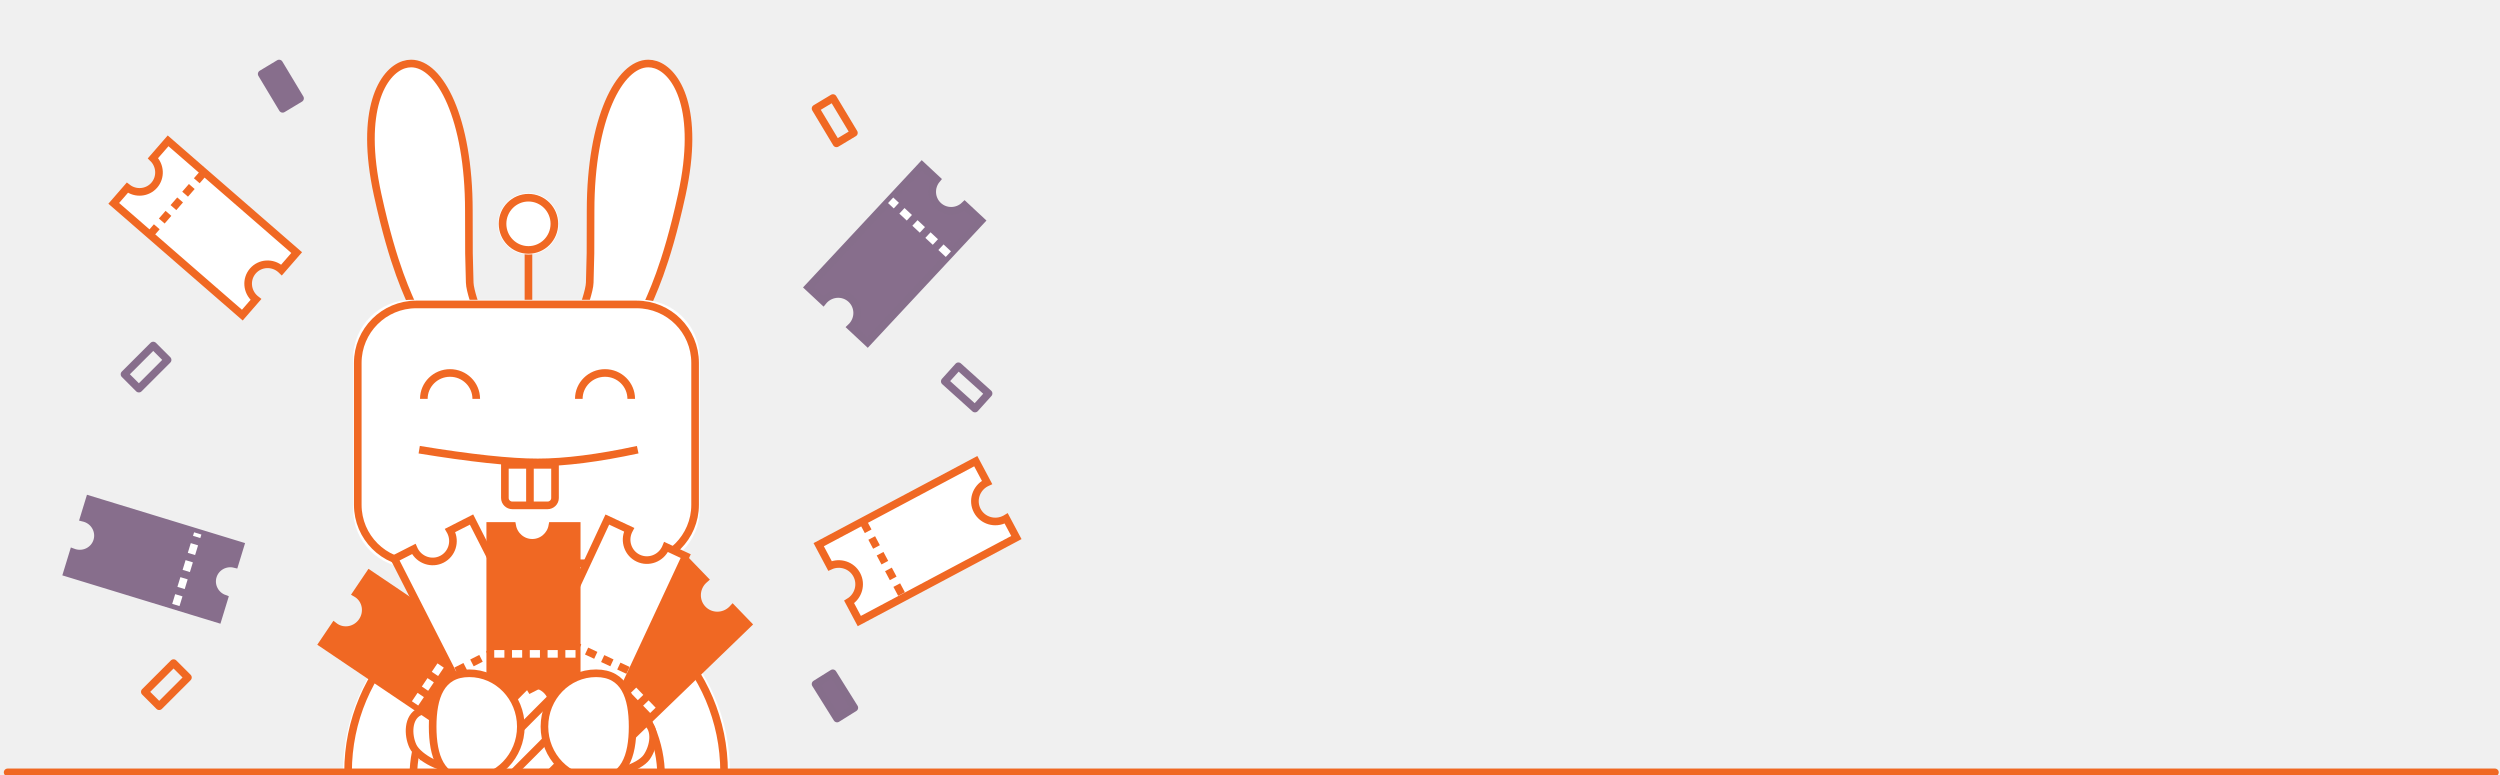
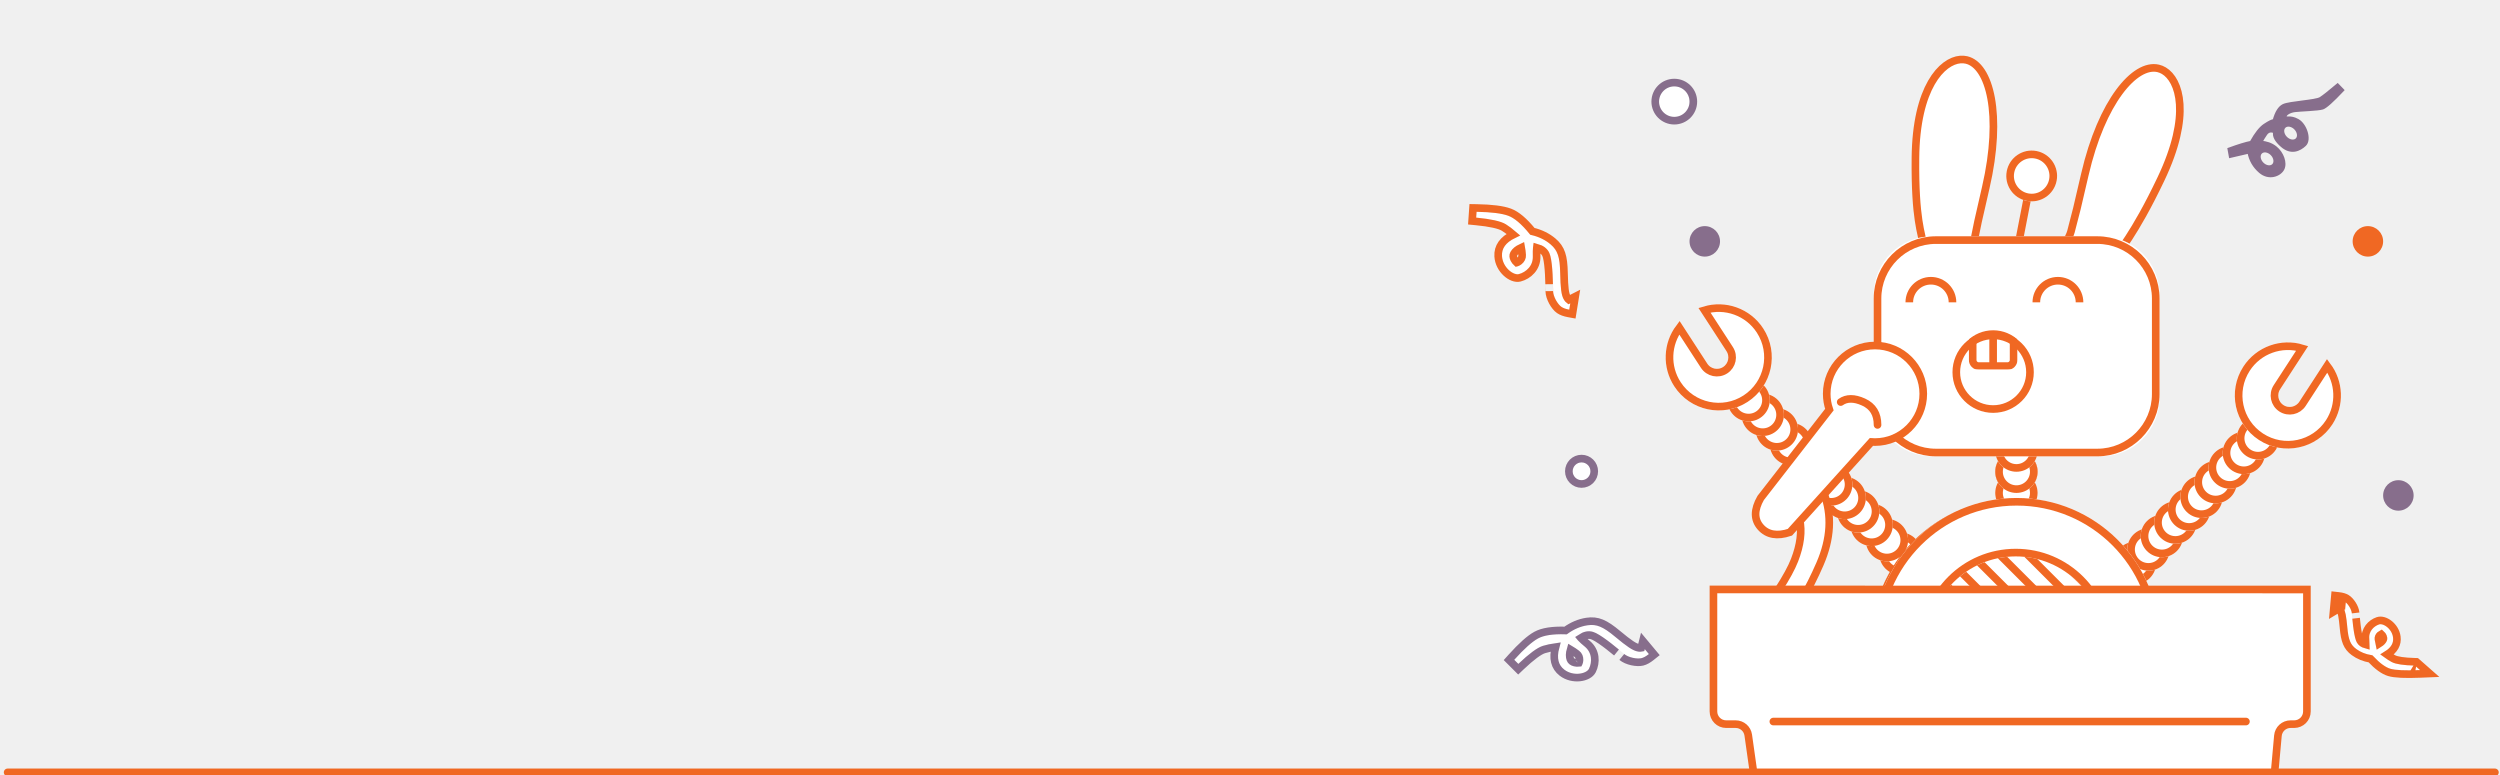
<svg xmlns="http://www.w3.org/2000/svg" xmlns:xlink="http://www.w3.org/1999/xlink" width="984px" height="305px" viewBox="0 0 984 305" version="1.1">
  <defs>
-     <path d="M145.724,83.983 L145.724,179.969 C145.724,196.825 132.093,210.491 115.279,210.491 L30.445,210.491 C13.631,210.491 -1.49355862e-15,196.825 -3.55271368e-15,179.969 L9.82591509e-16,83.983 L1.14998898e-15,73.046 C5.62734977e-15,32.704 32.621,7.41077965e-15 72.862,0 C113.102,-7.41077965e-15 145.724,32.704 145.724,73.046 L145.724,83.983 Z" id="path-1" />
+     <path d="M110.089,63.286 L110.089,135.616 C110.089,148.319 99.791,158.616 87.089,158.616 L23,158.616 C10.297,158.616 -1.99710005e-15,148.319 -3.55271368e-15,135.616 L-1.26462443e-16,63.286 L1.57772181e-30,55.044 C3.38247644e-15,24.644 24.644,5.58442637e-15 55.044,0 C85.445,-5.58442637e-15 110.089,24.644 110.089,55.044 L110.089,63.286 Z" id="path-1" />
+     <circle id="path-3" cx="14.5" cy="14.5" r="14.5" />
+     <path d="M596,259.697 C599.878,255.388 603.002,252.587 605.372,251.295 C607.742,250.002 611.512,249.463 616.683,249.679 C619.268,247.74 621.961,246.555 624.762,246.124 C628.963,245.477 631.872,247.417 635.75,250.648 C639.628,253.88 642.537,256.142 644.799,256.465 C646.307,256.681 647.169,256.358 647.384,255.496 L649,257.435 C647.923,258.297 646.953,258.835 646.091,259.051 C644.799,259.374 641.244,259.051 639.305,257.435 C637.366,255.819 630.256,249.679 627.024,248.709 C624.87,248.063 622.608,248.709 620.238,250.648 C620.238,251.295 621.423,252.587 623.793,254.526 C627.348,257.435 626.055,261.959 625.409,263.252 C624.762,264.545 619.915,266.807 615.713,263.575 C612.913,261.421 612.482,257.866 614.421,252.91 C611.835,253.126 609.465,253.557 607.311,254.203 C605.157,254.849 601.925,257.219 597.616,261.313 L596,259.697 Z M617.329,253.557 C616.252,256.142 616.037,258.297 616.683,260.02 C617.652,262.606 621.207,262.606 622.177,262.282 C623.146,261.959 624.116,258.081 621.53,256.142 C619.807,254.849 618.407,253.988 617.329,253.557 Z" id="path-5" />
+     <circle id="path-6" cx="659" cy="40" r="6" />
+     <circle id="path-7" cx="622.5" cy="185.5" r="3.5" />
+     <path d="M575.144,104.771 C579.022,100.462 582.146,97.661 584.516,96.369 C586.885,95.076 590.656,94.537 595.827,94.753 C598.412,92.814 601.105,91.629 603.906,91.198 C608.107,90.551 611.016,92.49 614.894,95.722 C618.772,98.954 621.68,101.216 623.942,101.539 C625.45,101.755 626.312,101.432 626.528,100.57 L628.144,102.509 C627.066,103.371 626.097,103.909 625.235,104.125 C623.942,104.448 620.387,104.125 618.448,102.509 C616.509,100.893 609.4,94.753 606.168,93.783 C604.014,93.137 601.751,93.783 599.381,95.722 C599.381,96.369 600.566,97.661 602.936,99.6 C606.491,102.509 605.198,107.033 604.552,108.326 C603.906,109.619 599.058,111.881 594.857,108.649 C592.056,106.495 591.625,102.94 593.564,97.984 C590.979,98.2 588.609,98.631 586.455,99.277 C584.3,99.923 581.068,102.293 576.759,106.387 L575.144,104.771 Z M596.473,98.631 C595.396,101.216 595.18,103.371 595.827,105.094 C596.796,107.679 600.351,107.679 601.32,107.356 C602.29,107.033 603.259,103.155 600.674,101.216 C598.95,99.923 597.55,99.062 596.473,98.631 Z" id="path-8" />
+     <path d="M913.2,256.578 C917.135,252.311 920.017,249.678 921.845,248.681 C923.674,247.683 926.583,247.268 930.572,247.434 C932.567,245.938 934.645,245.024 936.806,244.691 C940.047,244.193 942.291,245.689 945.283,248.182 C948.276,250.676 950.52,252.421 952.265,252.67 C953.429,252.837 954.094,252.587 954.26,251.922 L955.506,253.418 C954.675,254.083 953.927,254.499 953.262,254.665 C952.265,254.914 949.522,254.665 948.026,253.418 C946.53,252.172 941.045,247.434 938.551,246.686 C936.889,246.187 935.143,246.686 933.315,248.182 C933.315,248.681 934.229,249.678 936.058,251.174 C938.8,253.418 937.803,256.909 937.304,257.907 C936.806,258.904 933.066,260.649 929.824,258.156 C927.663,256.494 927.331,253.751 928.827,249.928 C926.832,250.094 925.003,250.426 923.341,250.925 C921.679,251.424 919.185,253.252 915.861,256.41 L913.2,256.578 Z M931.071,250.426 C930.24,252.421 930.073,254.083 930.572,255.413 C931.32,257.408 934.063,257.408 934.811,257.158 C935.559,256.909 936.307,253.917 934.312,252.421 C932.982,251.424 931.902,250.759 931.071,250.426 Z" id="path-9" />
  </defs>
  <g id="Artboard-Copy" stroke="none" stroke-width="1" fill="none" fill-rule="evenodd">
-     <g id="Group-31" transform="translate(135, 228)">
-       <g id="Group-15" transform="translate(2, 3)">
+     <g id="Group-8" transform="translate(788.5, 182) scale(-1, 1) translate(-788.5, -182) translate(647, 7)">
+       <path d="M111.799,100.067 C111.331,98.806 110.115,96.879 110.06,94.364 C109.785,81.902 109.785,89.39 109.785,71.247 C109.785,41.603 100.4,23.998 91.067,23.998 C90.278,23.998 89.479,24.124 88.676,24.38 C81.897,26.54 74.165,38.804 80.2,66.138 C85.443,89.889 89.282,94.465 91.066,98.97 C92.491,102.568 92.111,98.79 93.505,105.355 C87.313,109.802 99.693,105.934 98.406,112.252 C110.082,106.819 119.576,102.4 126.888,98.997 C134.201,102.4 143.695,106.819 155.371,112.252 C154.084,105.934 168.2,99.954 162.008,95.507 C163.403,88.942 163.023,92.72 164.447,89.122 C166.232,84.617 170.97,76.144 176.214,52.393 C182.248,25.058 174.516,12.794 167.738,10.634 C166.935,10.379 166.135,10.252 165.346,10.252 C156.013,10.252 146.629,27.858 146.629,57.502 C146.629,75.645 146.629,68.157 146.353,80.619 C146.298,83.134 144.183,88.958 143.714,90.219 C141.97,90.035 139.713,89.961 137.452,89.961 C135.878,89.961 131.603,89.997 126.888,90.056 C122.173,89.997 119.635,99.809 118.061,99.809 C115.801,99.809 113.543,99.883 111.799,100.067 Z" id="Combined-Shape" stroke="#F06823" stroke-width="3" fill="#FFFFFF" fill-rule="nonzero" transform="translate(128.2066, 61.25197) scale(-1, 1) rotate(13) translate(-128.2066, -61.25197) " />
+       <g id="Group-2" transform="translate(198.5, 180.5) rotate(-45) translate(-198.5, -180.5) translate(157, 162)">
+         <g id="Oval-15" transform="translate(0, 20)">
+           <g id="path-1-link" fill="#FFFFFF">
+             <circle id="path-1" cx="8.339" cy="8.339" r="8.339" />
+           </g>
+           <circle id="Oval" stroke="#F06823" stroke-width="3" cx="8.339" cy="8.339" r="6.839" />
+         </g>
+         <g id="Oval-15" transform="translate(7, 20)">
+           <g id="path-2-link" fill="#FFFFFF">
+             <circle id="path-2" cx="8.839" cy="8.339" r="8.339" />
+           </g>
+           <circle id="Oval" stroke="#F06823" stroke-width="3" cx="8.839" cy="8.339" r="6.839" />
+         </g>
+         <g id="Oval-15" transform="translate(16, 20)">
+           <g id="path-1-link" fill="#FFFFFF">
+             <circle id="path-1" cx="8.339" cy="8.339" r="8.339" />
+           </g>
+           <circle id="Oval" stroke="#F06823" stroke-width="3" cx="8.339" cy="8.339" r="6.839" />
+         </g>
+         <g id="Oval-15" transform="translate(23, 20)">
+           <g id="path-2-link" fill="#FFFFFF">
+             <circle id="path-2" cx="8.839" cy="8.339" r="8.339" />
+           </g>
+           <circle id="Oval" stroke="#F06823" stroke-width="3" cx="8.839" cy="8.339" r="6.839" />
+         </g>
+         <g id="Oval-15" transform="translate(31, 20)">
+           <g id="path-3-link" fill="#FFFFFF">
+             <circle id="path-3" cx="8.339" cy="8.339" r="8.339" />
+           </g>
+           <circle id="Oval" stroke="#F06823" stroke-width="3" cx="8.339" cy="8.339" r="6.839" />
+         </g>
+         <g id="Oval-15" transform="translate(38, 20)">
+           <g id="path-4-link" fill="#FFFFFF">
+             <circle id="path-4" cx="8.839" cy="8.339" r="8.339" />
+           </g>
+           <circle id="Oval" stroke="#F06823" stroke-width="3" cx="8.839" cy="8.339" r="6.839" />
+         </g>
+         <g id="Group-4" transform="translate(73.62914, 28.38401) rotate(89) translate(-73.62914, -28.38401) translate(65.12914, 0.384013)">
+           <g id="Oval-15" transform="translate(0, 39)">
+             <g id="path-5-link" fill="#FFFFFF">
+               <circle id="path-5" cx="8.339" cy="8.339" r="8.339" />
+             </g>
+             <circle id="Oval" stroke="#F06823" stroke-width="3" cx="8.339" cy="8.339" r="6.839" />
+           </g>
+           <g id="Oval-15" transform="translate(0, 32)">
+             <g id="path-6-link" fill="#FFFFFF">
+               <circle id="path-6" cx="8.339" cy="8.339" r="8.339" />
+             </g>
+             <circle id="Oval" stroke="#F06823" stroke-width="3" cx="8.339" cy="8.339" r="6.839" />
+           </g>
+           <g id="Oval-15" transform="translate(0, 24)">
+             <g id="path-7-link" fill="#FFFFFF">
+               <circle id="path-7" cx="8.339" cy="8.339" r="8.339" />
+             </g>
+             <circle id="Oval" stroke="#F06823" stroke-width="3" cx="8.339" cy="8.339" r="6.839" />
+           </g>
+           <g id="Oval-15" transform="translate(0, 16)">
+             <g id="path-8-link" fill="#FFFFFF">
+               <circle id="path-8" cx="8.339" cy="8.339" r="8.339" />
+             </g>
+             <circle id="Oval" stroke="#F06823" stroke-width="3" cx="8.339" cy="8.339" r="6.839" />
+           </g>
+           <g id="Oval-15" transform="translate(0, 8)">
+             <g id="path-9-link" fill="#FFFFFF">
+               <circle id="path-9" cx="8.339" cy="8.339" r="8.339" />
+             </g>
+             <circle id="Oval" stroke="#F06823" stroke-width="3" cx="8.339" cy="8.339" r="6.839" />
+           </g>
+           <g id="Oval-15">
+             <g id="path-10-link" fill="#FFFFFF">
+               <circle id="path-10" cx="8.339" cy="8.339" r="8.339" />
+             </g>
+             <circle id="Oval" stroke="#F06823" stroke-width="3" cx="8.339" cy="8.339" r="6.839" />
+           </g>
+         </g>
+       </g>
+       <g id="Group-15" transform="translate(81, 191)">
        <g id="Mask" fill="#FFFFFF" fill-rule="nonzero">
-           <path d="M145.724,83.983 L145.724,179.969 C145.724,196.825 132.093,210.491 115.279,210.491 L30.445,210.491 C13.631,210.491 -1.49355862e-15,196.825 -3.55271368e-15,179.969 L9.82591509e-16,83.983 L1.14998898e-15,73.046 C5.62734977e-15,32.704 32.621,7.41077965e-15 72.862,0 C113.102,-7.41077965e-15 145.724,32.704 145.724,73.046 L145.724,83.983 Z" id="path-22" />
+           <path d="M110.089,63.286 L110.089,135.616 C110.089,148.319 99.791,158.616 87.089,158.616 L23,158.616 C10.297,158.616 -1.99710005e-15,148.319 -3.55271368e-15,135.616 L-1.26462443e-16,63.286 L1.57772181e-30,55.044 C3.38247644e-15,24.644 24.644,5.58442637e-15 55.044,0 C85.445,-5.58442637e-15 110.089,24.644 110.089,55.044 L110.089,63.286 Z" id="path-22" />
        </g>
        <g id="Path-10-Clipped">
          <mask id="mask-2" fill="white">
            <use xlink:href="#path-1" />
          </mask>
          <g id="path-22" />
          <g id="Path-10" mask="url(#mask-2)">
-             <g transform="translate(-132.3693, 0)" id="Group">
+             <g transform="translate(-100, 0)" id="Group">
              <g>
-                 <path d="M116.485,168.882 L284.941,-2.27373675e-13" id="Shape" stroke="#F06823" stroke-width="3" />
-                 <path d="M131.046,168.882 L299.501,-2.27373675e-13" id="Shape" stroke="#F06823" stroke-width="3" />
-                 <path d="M145.606,168.882 L314.062,-2.27373675e-13" id="Shape" stroke="#F06823" stroke-width="3" />
-                 <path d="M160.167,168.882 L328.623,-2.27373675e-13" id="Shape" stroke="#F06823" stroke-width="3" />
-                 <path d="M174.727,168.882 L343.183,-2.27373675e-13" id="Shape" stroke="#F06823" stroke-width="3" />
-                 <path d="M189.288,168.882 L357.744,-2.27373675e-13" id="Shape" stroke="#F06823" stroke-width="3" />
-                 <path d="M203.849,168.882 L372.305,-2.27373675e-13" id="Shape" stroke="#F06823" stroke-width="3" />
-                 <path d="M218.409,168.882 L386.865,-2.27373675e-13" id="Shape" stroke="#F06823" stroke-width="3" />
-                 <path d="M0,168.882 L168.456,-2.27373675e-13" id="Shape" stroke="#F06823" stroke-width="3" />
-                 <path d="M14.561,168.882 L183.017,-2.27373675e-13" id="Shape" stroke="#F06823" stroke-width="3" />
-                 <path d="M29.121,168.882 L197.577,-2.27373675e-13" id="Shape" stroke="#F06823" stroke-width="3" />
-                 <path d="M43.682,168.882 L212.138,-2.27373675e-13" id="Shape" stroke="#F06823" stroke-width="3" />
-                 <path d="M58.242,168.882 L226.698,-2.27373675e-13" id="Shape" stroke="#F06823" stroke-width="3" />
-                 <path d="M72.803,168.882 L241.259,-2.27373675e-13" id="Shape" stroke="#F06823" stroke-width="3" />
-                 <path d="M87.364,168.882 L255.82,-2.27373675e-13" id="Shape" stroke="#F06823" stroke-width="3" />
-                 <path d="M101.924,168.882 L270.38,-2.27373675e-13" id="Shape" stroke="#F06823" stroke-width="3" />
-                 <path d="M232.97,168.882 L401.426,-2.27373675e-13" id="Shape" stroke="#F06823" stroke-width="3" />
-                 <path d="M247.531,168.882 L415.986,-2.27373675e-13" id="Shape" stroke="#F06823" stroke-width="3" />
-                 <path d="M262.091,168.882 L430.547,-2.27373675e-13" id="Shape" stroke="#F06823" stroke-width="3" />
-                 <path d="M276.652,168.882 L445.108,-2.27373675e-13" id="Shape" stroke="#F06823" stroke-width="3" />
-                 <path d="M291.212,168.882 L459.668,-2.27373675e-13" id="Shape" stroke="#F06823" stroke-width="3" />
-                 <path d="M305.773,168.882 L474.229,-2.27373675e-13" id="Shape" stroke="#F06823" stroke-width="3" />
-                 <path d="M320.334,168.882 L488.79,-2.27373675e-13" id="Shape" stroke="#F06823" stroke-width="3" />
-               </g>
-             </g>
-           </g>
-         </g>
-       </g>
-       <path d="M150,181.401 L150,75.836 C150,35.61 117.317,3 77,3 C36.683,3 4,35.61 4,75.836 L4,181.401 C4,197.196 16.833,210 32.664,210 L121.336,210 C137.167,210 150,197.196 150,181.401 Z" id="Combined-Shape" stroke="#F06823" stroke-width="3" />
-       <g id="Combined-Shape">
+                 <path d="M88,127.262 L215.262,-2.27373675e-13" id="Shape" stroke="#F06823" stroke-width="3" />
+                 <path d="M99,127.262 L226.262,-2.27373675e-13" id="Shape" stroke="#F06823" stroke-width="3" />
+                 <path d="M110,127.262 L237.262,-2.27373675e-13" id="Shape" stroke="#F06823" stroke-width="3" />
+                 <path d="M121,127.262 L248.262,-2.27373675e-13" id="Shape" stroke="#F06823" stroke-width="3" />
+                 <path d="M132,127.262 L259.262,-2.27373675e-13" id="Shape" stroke="#F06823" stroke-width="3" />
+                 <path d="M143,127.262 L270.262,-2.27373675e-13" id="Shape" stroke="#F06823" stroke-width="3" />
+                 <path d="M154,127.262 L281.262,-2.27373675e-13" id="Shape" stroke="#F06823" stroke-width="3" />
+                 <path d="M165,127.262 L292.262,-2.27373675e-13" id="Shape" stroke="#F06823" stroke-width="3" />
+                 <path d="M0,127.262 L127.262,-2.27373675e-13" id="Shape" stroke="#F06823" stroke-width="3" />
+                 <path d="M11,127.262 L138.262,-2.27373675e-13" id="Shape" stroke="#F06823" stroke-width="3" />
+                 <path d="M22,127.262 L149.262,-2.27373675e-13" id="Shape" stroke="#F06823" stroke-width="3" />
+                 <path d="M33,127.262 L160.262,-2.27373675e-13" id="Shape" stroke="#F06823" stroke-width="3" />
+                 <path d="M44,127.262 L171.262,-2.27373675e-13" id="Shape" stroke="#F06823" stroke-width="3" />
+                 <path d="M55,127.262 L182.262,-2.27373675e-13" id="Shape" stroke="#F06823" stroke-width="3" />
+                 <path d="M66,127.262 L193.262,-2.27373675e-13" id="Shape" stroke="#F06823" stroke-width="3" />
+                 <path d="M77,127.262 L204.262,-2.27373675e-13" id="Shape" stroke="#F06823" stroke-width="3" />
+                 <path d="M176,127.262 L303.262,-2.27373675e-13" id="Shape" stroke="#F06823" stroke-width="3" />
+                 <path d="M187,127.262 L314.262,-2.27373675e-13" id="Shape" stroke="#F06823" stroke-width="3" />
+                 <path d="M198,127.262 L325.262,-2.27373675e-13" id="Shape" stroke="#F06823" stroke-width="3" />
+                 <path d="M209,127.262 L336.262,-2.27373675e-13" id="Shape" stroke="#F06823" stroke-width="3" />
+                 <path d="M220,127.262 L347.262,-2.27373675e-13" id="Shape" stroke="#F06823" stroke-width="3" />
+                 <path d="M231,127.262 L358.262,-2.27373675e-13" id="Shape" stroke="#F06823" stroke-width="3" />
+                 <path d="M242,127.262 L369.262,-2.27373675e-13" id="Shape" stroke="#F06823" stroke-width="3" />
+               </g>
+             </g>
+           </g>
+         </g>
+       </g>
+       <g id="Group-5" transform="translate(128, 162)">
+         <g id="Group-21" transform="translate(0, 8.338965)">
+           <g id="Oval-15">
+             <g id="path-24-link" fill="#FFFFFF">
+               <circle id="path-24" cx="8.339" cy="8.339" r="8.339" />
+             </g>
+             <circle id="Oval" stroke="#F06823" stroke-width="3" cx="8.339" cy="8.339" r="6.839" />
+           </g>
+           <g id="Oval-15" transform="translate(0, 8)">
+             <g id="path-25-link" fill="#FFFFFF">
+               <circle id="path-25" cx="8.339" cy="8.678" r="8.339" />
+             </g>
+             <circle id="Oval" stroke="#F06823" stroke-width="3" cx="8.339" cy="8.678" r="6.839" />
+           </g>
+         </g>
+         <g id="Group-21" transform="translate(0, 8.338965)">
+           <g id="Oval-15">
+             <g id="path-26-link" fill="#FFFFFF">
+               <circle id="path-26" cx="8.339" cy="8.339" r="8.339" />
+             </g>
+             <circle id="Oval" stroke="#F06823" stroke-width="3" cx="8.339" cy="8.339" r="6.839" />
+           </g>
+         </g>
+         <g id="Oval-15">
+           <g id="path-27-link" fill="#FFFFFF">
+             <circle id="path-27" cx="8.339" cy="8.339" r="8.339" />
+           </g>
+           <circle id="Oval" stroke="#F06823" stroke-width="3" cx="8.339" cy="8.339" r="6.839" />
+         </g>
+       </g>
+       <g id="Group-18" transform="translate(133, 76) rotate(-11) translate(-133, -76) translate(123, 52)">
+         <path d="M10,10 L10,47.054" id="Path-19" stroke="#F06823" stroke-width="3" />
+         <g id="Oval-15">
+           <g id="path-28-link" fill="#FFFFFF">
+             <circle id="path-28" cx="10" cy="10" r="10" />
+           </g>
+           <circle id="Oval" stroke="#F06823" stroke-width="3" cx="10" cy="10" r="8.5" />
+         </g>
+       </g>
+       <g id="Rectangle-2" transform="translate(80, 86)">
+         <g id="path-29-link" fill="#FFFFFF">
+           <rect id="path-29" x="0" y="0" width="112.512" height="86.616" rx="23" />
+         </g>
+         <rect id="Rectangle-path" stroke="#F06823" stroke-width="3" x="1.5" y="1.5" width="109.512" height="83.616" rx="23" />
+       </g>
+       <g id="Group-3" transform="translate(110, 102)">
+         <g id="Oval-15">
+           <g id="path-30-link" fill="#FFFFFF">
+             <circle id="path-30" cx="10" cy="10" r="10" />
+           </g>
+           <path d="M18.5,10 C18.5,5.306 14.694,1.5 10,1.5 C5.306,1.5 1.5,5.306 1.5,10" id="Oval" stroke="#F06823" stroke-width="3" />
+         </g>
+         <g id="Oval-15" transform="translate(50, 0)">
+           <g id="path-31-link" fill="#FFFFFF">
+             <circle id="path-31" cx="10" cy="10" r="10" />
+           </g>
+           <path d="M18.5,10 C18.5,5.306 14.694,1.5 10,1.5 C5.306,1.5 1.5,5.306 1.5,10" id="Oval" stroke="#F06823" stroke-width="3" />
+         </g>
+       </g>
+       <g id="Group-7" transform="translate(63.5, 178.5) scale(-1, 1) translate(-63.5, -178.5) translate(0, 119)">
+         <g id="Group-2" transform="translate(42.5, 76.5) rotate(-45) translate(-42.5, -76.5) translate(1, 58)">
+           <g id="Oval-15" transform="translate(0, 20)">
+             <g id="path-1-link" fill="#FFFFFF">
+               <circle id="path-1" cx="8.339" cy="8.339" r="8.339" />
+             </g>
+             <circle id="Oval" stroke="#F06823" stroke-width="3" cx="8.339" cy="8.339" r="6.839" />
+           </g>
+           <g id="Oval-15" transform="translate(7, 20)">
+             <g id="path-2-link" fill="#FFFFFF">
+               <circle id="path-2" cx="8.839" cy="8.339" r="8.339" />
+             </g>
+             <circle id="Oval" stroke="#F06823" stroke-width="3" cx="8.839" cy="8.339" r="6.839" />
+           </g>
+           <g id="Oval-15" transform="translate(16, 20)">
+             <g id="path-1-link" fill="#FFFFFF">
+               <circle id="path-1" cx="8.339" cy="8.339" r="8.339" />
+             </g>
+             <circle id="Oval" stroke="#F06823" stroke-width="3" cx="8.339" cy="8.339" r="6.839" />
+           </g>
+           <g id="Oval-15" transform="translate(23, 20)">
+             <g id="path-2-link" fill="#FFFFFF">
+               <circle id="path-2" cx="8.839" cy="8.339" r="8.339" />
+             </g>
+             <circle id="Oval" stroke="#F06823" stroke-width="3" cx="8.839" cy="8.339" r="6.839" />
+           </g>
+           <g id="Oval-15" transform="translate(31, 20)">
+             <g id="path-3-link" fill="#FFFFFF">
+               <circle id="path-3" cx="8.339" cy="8.339" r="8.339" />
+             </g>
+             <circle id="Oval" stroke="#F06823" stroke-width="3" cx="8.339" cy="8.339" r="6.839" />
+           </g>
+           <g id="Oval-15" transform="translate(38, 20)">
+             <g id="path-4-link" fill="#FFFFFF">
+               <circle id="path-4" cx="8.839" cy="8.339" r="8.339" />
+             </g>
+             <circle id="Oval" stroke="#F06823" stroke-width="3" cx="8.839" cy="8.339" r="6.839" />
+           </g>
+           <g id="Group-4" transform="translate(73.62914, 28.38401) rotate(89) translate(-73.62914, -28.38401) translate(65.12914, 0.384013)">
+             <g id="Oval-15" transform="translate(0, 39)">
+               <g id="path-5-link" fill="#FFFFFF">
+                 <circle id="path-5" cx="8.339" cy="8.339" r="8.339" />
+               </g>
+               <circle id="Oval" stroke="#F06823" stroke-width="3" cx="8.339" cy="8.339" r="6.839" />
+             </g>
+             <g id="Oval-15" transform="translate(0, 32)">
+               <g id="path-6-link" fill="#FFFFFF">
+                 <circle id="path-6" cx="8.339" cy="8.339" r="8.339" />
+               </g>
+               <circle id="Oval" stroke="#F06823" stroke-width="3" cx="8.339" cy="8.339" r="6.839" />
+             </g>
+             <g id="Oval-15" transform="translate(0, 24)">
+               <g id="path-7-link" fill="#FFFFFF">
+                 <circle id="path-7" cx="8.339" cy="8.339" r="8.339" />
+               </g>
+               <circle id="Oval" stroke="#F06823" stroke-width="3" cx="8.339" cy="8.339" r="6.839" />
+             </g>
+             <g id="Oval-15" transform="translate(0, 16)">
+               <g id="path-8-link" fill="#FFFFFF">
+                 <circle id="path-8" cx="8.339" cy="8.339" r="8.339" />
+               </g>
+               <circle id="Oval" stroke="#F06823" stroke-width="3" cx="8.339" cy="8.339" r="6.839" />
+             </g>
+             <g id="Oval-15" transform="translate(0, 8)">
+               <g id="path-9-link" fill="#FFFFFF">
+                 <circle id="path-9" cx="8.339" cy="8.339" r="8.339" />
+               </g>
+               <circle id="Oval" stroke="#F06823" stroke-width="3" cx="8.339" cy="8.339" r="6.839" />
+             </g>
+             <g id="Oval-15">
+               <g id="path-10-link" fill="#FFFFFF">
+                 <circle id="path-10" cx="8.339" cy="8.339" r="8.339" />
+               </g>
+               <circle id="Oval" stroke="#F06823" stroke-width="3" cx="8.339" cy="8.339" r="6.839" />
+             </g>
+           </g>
+         </g>
+         <g id="Combined-Shape" transform="translate(97.5, 30) rotate(33) translate(-97.5, -30) translate(76, 9)">
+           <g id="path-33-link" fill="#FFFFFF">
+             <path d="M17.435,0.188 C7.757,2.008 0.435,10.504 0.435,20.711 C0.435,32.245 9.785,41.596 21.319,41.596 C32.853,41.596 42.203,32.245 42.203,20.711 C42.203,10.942 35.496,2.74 26.435,0.458 L26.435,20.327 C26.435,22.812 24.42,24.827 21.935,24.827 C19.449,24.827 17.435,22.812 17.435,20.327 L17.435,0.188 Z" id="path-33" />
+           </g>
+           <path d="M15.935,2.084 C7.762,4.437 1.935,11.971 1.935,20.711 C1.935,31.417 10.613,40.096 21.319,40.096 C32.024,40.096 40.703,31.417 40.703,20.711 C40.703,12.444 35.483,5.219 27.935,2.484 L27.935,20.327 C27.935,23.641 25.248,26.327 21.935,26.327 C18.621,26.327 15.935,23.641 15.935,20.327 L15.935,2.084 Z" id="Shape" stroke="#F06823" stroke-width="3" />
+         </g>
+       </g>
+       <path d="M192,325.447 L192,245.891 C192,215.576 167.376,191 137,191 C106.624,191 82,215.576 82,245.891 L82,325.447 C82,337.35 91.669,347 103.596,347 L170.404,347 C182.331,347 192,337.35 192,325.447 Z" id="Combined-Shape" stroke="#F06823" stroke-width="3" />
+       <g id="Combined-Shape" transform="translate(80, 189)">
        <g id="path-32-link" fill="#FFFFFF">
-           <path d="M123.45,85.166 C123.45,85.087 123.45,85.007 123.45,84.927 L123.45,77.87 C123.45,52.04 102.483,31.101 76.619,31.101 C50.755,31.101 29.788,52.04 29.788,77.87 L29.788,84.927 C29.788,85.007 29.788,85.087 29.788,85.166 C29.788,85.231 29.788,85.296 29.788,85.361 L29.788,142.681 C29.788,159.857 43.73,173.782 60.929,173.782 L92.309,173.782 C109.508,173.782 123.45,159.857 123.45,142.681 L123.45,85.361 C123.45,85.296 123.45,85.231 123.45,85.166 Z M152.339,84.756 L152.339,183.38 C152.339,200.557 138.396,214.481 121.197,214.481 L31.142,214.481 C13.943,214.481 0,200.557 0,183.38 L0,84.756 L0,76.069 C0,34.057 34.102,0 76.169,0 C118.237,0 152.339,34.057 152.339,76.069 L152.339,84.756 Z" id="path-32" />
-         </g>
-         <path d="M125.219,84.981 L125.219,84.958 C125.22,85.061 125.22,85.061 125.22,85.165 L125.22,142.369 C125.22,160.629 110.396,175.431 92.109,175.431 L60.788,175.431 C42.502,175.431 27.678,160.629 27.678,142.369 L27.678,85.165 C27.678,85.061 27.678,85.061 27.678,84.981 C27.678,84.856 27.678,84.856 27.678,84.732 L27.678,77.689 C27.678,50.793 49.513,28.989 76.449,28.989 C103.384,28.989 125.22,50.793 125.22,77.689 L125.22,84.732 C125.22,84.856 125.22,84.856 125.219,84.981 Z M150,182.986 L150,75.892 C150,35.082 116.869,2 76,2 C35.131,2 2,35.082 2,75.892 L2,182.986 C2,199.01 15.009,212 31.056,212 L120.944,212 C136.991,212 150,199.01 150,182.986 Z" id="Shape" stroke="#F06823" stroke-width="3" />
-       </g>
-     </g>
-     <path d="M188.08,122.999 C187.512,121.454 184.945,114.316 184.878,111.234 C184.544,95.962 184.544,105.138 184.544,82.904 C184.544,46.576 173.154,25 161.828,25 C160.871,25 159.9,25.155 158.926,25.468 C150.699,28.116 141.316,43.145 148.639,76.643 C155.002,105.75 160.753,116.134 162.919,121.655 C164.648,126.064 164.186,121.433 165.879,129.479 C158.364,134.929 175.496,142.257 173.934,150 C188.104,143.341 199.626,137.927 208.5,133.757 C217.374,137.927 228.896,143.341 243.066,150 C241.504,142.257 258.636,134.929 251.121,129.479 C252.814,121.433 252.352,126.064 254.081,121.655 C256.247,116.134 261.998,105.75 268.361,76.643 C275.684,43.145 266.301,28.116 258.074,25.468 C257.1,25.155 256.129,25 255.172,25 C243.846,25 232.456,46.576 232.456,82.904 C232.456,105.138 232.456,95.962 232.122,111.234 C232.055,114.316 229.488,121.454 228.92,122.999 C226.803,122.773 224.063,122.682 221.32,122.682 C219.41,122.682 214.222,122.726 208.5,122.799 C202.778,122.726 197.59,122.682 195.68,122.682 C192.937,122.682 190.197,122.773 188.08,122.999 Z" id="Combined-Shape" stroke="#F06823" stroke-width="3" fill="#FFFFFF" fill-rule="nonzero" transform="translate(208.5, 87.5) scale(-1, 1) translate(-208.5, -87.5) " />
-     <g id="Group-5" transform="translate(197, 212)">
-       <g id="Group-21" transform="translate(0, 10.00676)">
-         <g id="Oval-15">
-           <g id="path-24-link" fill="#FFFFFF">
-             <ellipse id="path-24" cx="10.301" cy="10.007" rx="10.301" ry="10.007" />
-           </g>
-           <ellipse id="Oval" stroke="#F06823" stroke-width="3" cx="10.301" cy="10.007" rx="8.448" ry="8.207" />
-         </g>
-         <g id="Oval-15" transform="translate(0, 9.6)">
-           <g id="path-25-link" fill="#FFFFFF">
-             <ellipse id="path-25" cx="10.301" cy="10.414" rx="10.301" ry="10.007" />
-           </g>
-           <ellipse id="Oval" stroke="#F06823" stroke-width="3" cx="10.301" cy="10.414" rx="8.448" ry="8.207" />
-         </g>
-       </g>
-       <g id="Group-21" transform="translate(0, 10.00676)">
-         <g id="Oval-15">
-           <g id="path-26-link" fill="#FFFFFF">
-             <ellipse id="path-26" cx="10.301" cy="10.007" rx="10.301" ry="10.007" />
-           </g>
-           <ellipse id="Oval" stroke="#F06823" stroke-width="3" cx="10.301" cy="10.007" rx="8.448" ry="8.207" />
-         </g>
-       </g>
-       <g id="Oval-15">
-         <g id="path-27-link" fill="#FFFFFF">
-           <ellipse id="path-27" cx="10.301" cy="10.007" rx="10.301" ry="10.007" />
-         </g>
-         <ellipse id="Oval" stroke="#F06823" stroke-width="3" cx="10.301" cy="10.007" rx="8.448" ry="8.207" />
-       </g>
-     </g>
-     <g id="Group-18" transform="translate(196, 76)">
-       <path d="M12,12.095 L12,56.911" id="Path-19" stroke="#F06823" stroke-width="3" />
-       <g id="Oval-15">
-         <g id="path-28-link" fill="#FFFFFF">
-           <ellipse id="path-28" cx="12" cy="12.095" rx="12" ry="12.095" />
-         </g>
-         <ellipse id="Oval" stroke="#F06823" stroke-width="3" cx="12" cy="12.095" rx="10.2" ry="10.281" />
-       </g>
-     </g>
-     <g id="Rectangle-2" transform="translate(139, 118)">
-       <g id="path-29-link" fill="#FFFFFF">
-         <rect id="path-29" x="0" y="0" width="136.408" height="105.532" rx="23" />
-       </g>
-       <rect id="Rectangle-path" stroke="#F06823" stroke-width="3" x="1.819" y="1.828" width="132.771" height="101.877" rx="23" />
-     </g>
-     <g id="Group-3" transform="translate(165, 145)">
-       <g id="Oval-15">
-         <g id="path-30-link" fill="#FFFFFF">
-           <ellipse id="path-30" cx="12.136" cy="12" rx="12.136" ry="12" />
-         </g>
-         <path d="M22.451,12 C22.451,6.367 17.833,1.8 12.136,1.8 C6.439,1.8 1.82,6.367 1.82,12" id="Oval" stroke="#F06823" stroke-width="3" />
-       </g>
-       <g id="Oval-15" transform="translate(61, 0)">
-         <g id="path-31-link" fill="#FFFFFF">
-           <ellipse id="path-31" cx="12.136" cy="12" rx="12.136" ry="12" />
-         </g>
-         <path d="M22.451,12 C22.451,6.367 17.833,1.8 12.136,1.8 C6.439,1.8 1.82,6.367 1.82,12" id="Oval" stroke="#F06823" stroke-width="3" />
-       </g>
-     </g>
-     <g id="Group-2" transform="translate(198, 182)" stroke="#F06823" stroke-width="3">
-       <g id="Group">
-         <g transform="translate(10.45556, 8.966667) scale(-1, 1) translate(-10.45556, -8.966667) translate(0.455556, 0.966667)">
-           <g id="Group-19" transform="translate(9.368056, 8) scale(-1, 1) translate(-9.368056, -8) translate(8.868056, 0)">
-             <g id="Group-17">
-               <path d="M0,0.483 L0,15.95" id="Path-18" />
-             </g>
-           </g>
-           <path d="M-4.4408921e-16,0 L19.736,0 L19.736,13.05 C19.736,14.652 18.411,15.95 16.776,15.95 L2.96,15.95 C1.325,15.95 4.82222422e-16,14.652 -4.4408921e-16,13.05 L-4.4408921e-16,0 Z" id="Rectangle-4" />
-         </g>
-       </g>
-     </g>
-     <g id="Oval-15" transform="translate(221, 290)">
-       <g id="path-28-link" fill="#FFFFFF">
-         <ellipse id="path-28" cx="12" cy="12.095" rx="12" ry="12.095" />
-       </g>
-       <ellipse id="Oval" stroke="#F06823" stroke-width="3" cx="12" cy="12.095" rx="10.2" ry="10.281" />
-     </g>
-     <path d="M165,177 C185.322,180.333 200.867,182 211.634,182 C222.401,182 235.523,180.333 251,177" id="Line-2" stroke="#F06823" stroke-width="3" />
-     <path d="M246.972,307.838 C251.943,307.838 254.965,301.612 254.965,296.642 C254.965,291.671 247.876,282.198 242.905,282.198 C237.934,282.198 240.606,293.867 240.606,298.838 C240.606,303.808 242.002,307.838 246.972,307.838 Z" id="Oval-10" stroke="#F06823" stroke-width="3" fill="#FFFFFF" transform="translate(247.4271, 295.0178) scale(-1, 1) rotate(-215) translate(-247.4271, -295.0178) " />
-     <g id="Group-23" transform="translate(257.2732, 258.4975) scale(-1, 1) rotate(44) translate(-257.2732, -258.4975) translate(221.7732, 240.9975)" stroke-width="3">
-       <path d="M70.018,25.519 L70.018,34.043 L-1.84741111e-13,34.043 L-1.84741111e-13,25.519 C0.159,25.528 0.319,25.532 0.48,25.532 C4.982,25.532 8.632,21.934 8.632,17.494 C8.632,13.055 4.982,9.456 0.48,9.456 C0.319,9.456 0.159,9.461 -2.3456237e-13,9.47 L-1.84741111e-13,2.84217094e-13 L70.018,2.84217094e-13 L70.018,9.47 C65.739,9.715 62.345,13.214 62.345,17.494 C62.345,21.775 65.739,25.274 70.018,25.519 Z" id="Combined-Shape" stroke="#F06823" fill="#F06823" />
-       <path d="M50.356,0.473 L50.356,33.692" id="Line" stroke="#FFFFFF" stroke-dasharray="4,3,4,3" />
-     </g>
-     <g id="Oval-15" transform="translate(173, 291)">
-       <g id="path-28-link" fill="#FFFFFF">
-         <ellipse id="path-28" cx="12" cy="12.095" rx="12" ry="12.095" />
-       </g>
-       <ellipse id="Oval" stroke="#F06823" stroke-width="3" cx="12" cy="12.095" rx="10.2" ry="10.281" />
-     </g>
-     <g id="Group-23" transform="translate(239.8991, 244.0653) scale(-1, 1) rotate(65) translate(-239.8991, -244.0653) translate(204.3991, 226.5653)" stroke="#F06823" stroke-width="3">
-       <path d="M70.018,25.519 L70.018,34.043 L4.54747351e-13,34.043 L4.54747351e-13,25.519 C0.159,25.528 0.319,25.532 0.48,25.532 C4.982,25.532 8.632,21.934 8.632,17.494 C8.632,13.055 4.982,9.456 0.48,9.456 C0.319,9.456 0.159,9.461 4.05148137e-13,9.47 L4.54747351e-13,0 L70.018,0 L70.018,9.47 C65.739,9.715 62.345,13.214 62.345,17.494 C62.345,21.775 65.739,25.274 70.018,25.519 Z" id="Combined-Shape" fill="#FFFFFF" />
-       <path d="M50.356,0.473 L50.356,33.692" id="Line" stroke-dasharray="4,3,4,3" />
-     </g>
-     <g id="Group-23" transform="translate(161.1191, 265.9352) rotate(-141) translate(-161.1191, -265.9352) translate(122.6191, 238.4352)" stroke-width="3">
-       <path d="M14.706,25.676 C19.676,25.676 22.698,19.45 22.698,14.48 C22.698,9.509 15.609,0.036 10.639,0.036 C5.668,0.036 8.34,11.705 8.34,16.676 C8.34,21.646 9.735,25.676 14.706,25.676 Z" id="Oval-10" stroke="#F06823" fill="#FFFFFF" transform="translate(15.16056, 12.85571) rotate(-424) translate(-15.16056, -12.85571) " />
-       <g id="Group-4" transform="translate(42.24798, 34.88781) rotate(-185) translate(-42.24798, -34.88781) translate(9.247984, 17.88781)">
-         <path d="M65.762,25.089 L65.762,33.363 L0.742,33.363 L0.742,25.089 C0.889,25.098 1.038,25.103 1.187,25.103 C5.368,25.103 8.758,21.61 8.758,17.301 C8.758,12.993 5.368,9.5 1.187,9.5 C1.038,9.5 0.889,9.505 0.742,9.514 L0.742,0.323 L65.762,0.323 L65.762,9.514 C61.788,9.751 58.636,13.147 58.636,17.301 C58.636,21.456 61.788,24.852 65.762,25.089 Z" id="Combined-Shape" stroke="#F06823" fill="#F06823" />
-         <path d="M44.063,0.487 L44.063,11.424 L44.063,33.706" id="Line" stroke="#FFFFFF" stroke-dasharray="4,3,4,3" />
-       </g>
-     </g>
-     <g id="Group-23" transform="translate(186.1145, 244.0653) rotate(-297) translate(-186.1145, -244.0653) translate(150.6145, 226.5653)" stroke="#F06823" stroke-width="3">
-       <path d="M70.018,25.519 L70.018,34.043 L0,34.043 L0,25.519 C0.159,25.528 0.319,25.532 0.48,25.532 C4.982,25.532 8.632,21.934 8.632,17.494 C8.632,13.055 4.982,9.456 0.48,9.456 C0.319,9.456 0.159,9.461 -5.01265696e-14,9.47 L0,0 L70.018,0 L70.018,9.47 C65.739,9.715 62.345,13.214 62.345,17.494 C62.345,21.775 65.739,25.274 70.018,25.519 Z" id="Combined-Shape" fill="#FFFFFF" />
-       <path d="M50.356,0.473 L50.356,33.692" id="Line" stroke-dasharray="4,3,4,3" />
-     </g>
-     <g id="Group-23" transform="translate(209.5, 242.5) rotate(-270) translate(-209.5, -242.5) translate(174, 225)" stroke-width="3">
-       <path d="M0,9.593 L0,0 L70.018,0 L70.018,9.47 C65.739,9.715 62.345,13.214 62.345,17.494 C62.345,21.775 65.739,25.274 70.018,25.519 L70.018,34.043 L0,34.043 L0,25.396 C3.785,24.701 6.651,21.428 6.651,17.494 C6.651,13.561 3.785,10.288 1.27675648e-15,9.593 Z" id="Combined-Shape" stroke="#F06823" fill="#F06823" />
-       <path d="M50.356,0.473 L50.356,33.692" id="Line" stroke="#FFFFFF" stroke-dasharray="4,3,4,3" />
-     </g>
-     <g id="Group-23" transform="translate(61.05703, 219.8555) scale(-1, 1) rotate(163) translate(-61.05703, -219.8555) translate(29.55702, 204.3555)" stroke-width="3">
-       <path d="M62.076,22.624 L62.076,30.182 L0,30.182 L0,22.624 C0.141,22.632 0.282,22.636 0.425,22.636 C4.417,22.636 7.653,19.446 7.653,15.51 C7.653,11.574 4.417,8.384 0.425,8.384 C0.282,8.384 0.141,8.388 -4.44921877e-14,8.396 L0,-5.68434189e-14 L62.076,-5.68434189e-14 L62.076,8.396 C58.282,8.613 55.273,11.715 55.273,15.51 C55.273,19.305 58.282,22.407 62.076,22.624 Z" id="Combined-Shape" stroke="#876E8C" fill="#876E8C" />
-       <path d="M44.644,0.419 L44.644,29.87" id="Line" stroke="#FFFFFF" stroke-dasharray="4,3,4,3" />
-     </g>
-     <g id="Group-23" transform="translate(352.2822, 99.73647) scale(-1, 1) rotate(227) translate(-352.2822, -99.73647) translate(319.2822, 83.73647)" stroke-width="3">
-       <path d="M65.501,23.872 L65.501,31.847 L0,31.847 L0,23.872 C0.148,23.881 0.298,23.885 0.449,23.885 C4.661,23.885 8.075,20.519 8.075,16.366 C8.075,12.213 4.661,8.846 0.449,8.846 C0.298,8.846 0.148,8.851 -4.69346784e-14,8.859 L0,0 L65.501,0 L65.501,8.859 C61.497,9.088 58.323,12.361 58.323,16.366 C58.323,20.37 61.497,23.643 65.501,23.872 Z" id="Combined-Shape" stroke="#866E8B" fill="#876E8C" />
-       <path d="M47.107,0.442 L47.107,31.518" id="Line" stroke="#FFFFFF" stroke-dasharray="4,3,4,3" />
-     </g>
-     <g id="Group-23" transform="translate(360.9337, 213.6343) scale(-1, 1) rotate(28) translate(-360.9337, -213.6343) translate(325.4337, 196.1343)" stroke="#F06823" stroke-width="3">
-       <path d="M70.018,25.519 L70.018,34.043 L0,34.043 L0,25.519 C0.159,25.528 0.319,25.532 0.48,25.532 C4.982,25.532 8.632,21.934 8.632,17.494 C8.632,13.055 4.982,9.456 0.48,9.456 C0.319,9.456 0.159,9.461 -4.97102359e-14,9.47 L0,0 L70.018,0 L70.018,9.47 C65.739,9.715 62.345,13.214 62.345,17.494 C62.345,21.775 65.739,25.274 70.018,25.519 Z" id="Combined-Shape" fill="#FFFFFF" />
-       <path d="M50.356,0.473 L50.356,33.692" id="Line" stroke-dasharray="4,3,4,3" />
-     </g>
-     <g id="Group-23" transform="translate(80.11453, 89.77045) scale(-1, 1) rotate(-41) translate(-80.11453, -89.77045) translate(46.11453, 73.00989)" stroke="#F06823" stroke-width="3">
-       <path d="M67.06,24.441 L67.06,32.605 L0,32.605 L0,24.441 C0.152,24.449 0.305,24.454 0.459,24.454 C4.772,24.454 8.268,21.007 8.268,16.755 C8.268,12.504 4.772,9.057 0.459,9.057 C0.305,9.057 0.152,9.061 -4.70734562e-14,9.07 L0,0 L67.06,0 L67.06,9.07 C62.961,9.304 59.711,12.656 59.711,16.755 C59.711,20.855 62.961,24.206 67.06,24.441 Z" id="Combined-Shape" fill="#FFFFFF" />
-       <path d="M48.228,0.453 L48.228,32.268" id="Line" stroke-dasharray="4,3,4,3" />
-     </g>
-     <path d="M184.671,307 C195.899,307 205,297.598 205,286 C205,274.402 195.899,265 184.671,265 C173.444,265 170.293,274.402 170.293,286 C170.293,297.598 173.444,307 184.671,307 Z" id="Oval-10" stroke="#F06823" stroke-width="3" fill="#FFFFFF" />
-     <path d="M228.671,307 C239.899,307 249,297.598 249,286 C249,274.402 239.899,265 228.671,265 C217.444,265 214.293,274.402 214.293,286 C214.293,297.598 217.444,307 228.671,307 Z" id="Oval-10" stroke="#F06823" stroke-width="3" fill="#FFFFFF" transform="translate(231.6463, 286) scale(-1, 1) translate(-231.6463, -286) " />
-     <rect id="Rectangle-3" stroke="#F06823" stroke-width="3" stroke-linecap="round" stroke-linejoin="round" transform="translate(328.549, 47.50671) rotate(-31) translate(-328.549, -47.50671) " x="324.549" y="39.507" width="8" height="16" />
-     <rect id="Rectangle-3" stroke="#F06823" stroke-width="3" stroke-linecap="round" stroke-linejoin="round" transform="translate(65.48528, 269.4853) rotate(-135) translate(-65.48528, -269.4853) " x="61.485" y="261.485" width="8" height="16" />
-     <rect id="Rectangle-3" stroke="#876E8C" stroke-width="3" stroke-linecap="round" stroke-linejoin="round" transform="translate(57.48528, 144.4853) rotate(-135) translate(-57.48528, -144.4853) " x="53.485" y="136.485" width="8" height="16" />
-     <rect id="Rectangle-3" stroke="#876E8C" stroke-width="3" stroke-linecap="round" stroke-linejoin="round" transform="translate(380.4853, 152.4853) rotate(-228) translate(-380.4853, -152.4853) " x="376.485" y="144.485" width="8" height="16" />
-     <rect id="Rectangle-3" stroke="#866E8B" stroke-width="3" fill="#876E8C" stroke-linecap="round" stroke-linejoin="round" transform="translate(328.6315, 273.9041) rotate(-32) translate(-328.6315, -273.9041) " x="324.632" y="265.904" width="8" height="16" />
-     <rect id="Rectangle-3" stroke="#876E8C" stroke-width="3" fill="#876E8C" stroke-linecap="round" stroke-linejoin="round" transform="translate(110.549, 33.91749) rotate(-31) translate(-110.549, -33.91749) " x="106.549" y="25.917" width="8" height="16" />
+           <path d="M91.175,62.983 C91.176,62.925 91.176,62.866 91.176,62.807 L91.176,57.588 C91.176,38.486 75.69,23 56.588,23 C37.486,23 22,38.486 22,57.588 L22,62.807 C22,62.866 22,62.925 22,62.983 C22,63.032 22,63.08 22,63.128 L22,105.518 C22,118.22 32.297,128.518 45,128.518 L68.176,128.518 C80.878,128.518 91.176,118.22 91.176,105.518 L91.176,63.128 C91.176,63.08 91.176,63.032 91.175,62.983 Z M112.512,62.68 L112.512,135.616 C112.512,148.319 102.214,158.616 89.512,158.616 L23,158.616 C10.297,158.616 0,148.319 0,135.616 L0,62.68 L0,56.256 C0,25.187 25.187,0 56.256,0 C87.325,0 112.512,25.187 112.512,56.256 L112.512,62.68 Z" id="path-32" />
+         </g>
+         <path d="M92.675,62.991 L92.675,62.974 C92.676,63.051 92.676,63.051 92.676,63.128 L92.676,105.518 C92.676,119.049 81.707,130.018 68.176,130.018 L45,130.018 C31.469,130.018 20.5,119.049 20.5,105.518 L20.5,63.128 C20.5,63.051 20.5,63.051 20.5,62.991 C20.5,62.899 20.5,62.899 20.5,62.807 L20.5,57.588 C20.5,37.657 36.657,21.5 56.588,21.5 C76.519,21.5 92.676,37.657 92.676,57.588 L92.676,62.807 C92.676,62.899 92.676,62.899 92.675,62.991 Z M111.012,135.616 L111.012,56.256 C111.012,26.015 86.497,1.5 56.256,1.5 C26.015,1.5 1.5,26.015 1.5,56.256 L1.5,135.616 C1.5,147.49 11.126,157.116 23,157.116 L89.512,157.116 C101.386,157.116 111.012,147.49 111.012,135.616 Z" id="Shape" stroke="#F06823" stroke-width="3" />
+       </g>
+       <g id="Combined-Shape" transform="translate(253.5, 134) rotate(33) translate(-253.5, -134) translate(232, 113)">
+         <g id="path-33-link" fill="#FFFFFF">
+           <path d="M17.435,0.188 C7.757,2.008 0.435,10.504 0.435,20.711 C0.435,32.245 9.785,41.596 21.319,41.596 C32.853,41.596 42.203,32.245 42.203,20.711 C42.203,10.942 35.496,2.74 26.435,0.458 L26.435,20.327 C26.435,22.812 24.42,24.827 21.935,24.827 C19.449,24.827 17.435,22.812 17.435,20.327 L17.435,0.188 Z" id="path-33" />
+         </g>
+         <path d="M15.935,2.084 C7.762,4.437 1.935,11.971 1.935,20.711 C1.935,31.417 10.613,40.096 21.319,40.096 C32.024,40.096 40.703,31.417 40.703,20.711 C40.703,12.444 35.483,5.219 27.935,2.484 L27.935,20.327 C27.935,23.641 25.248,26.327 21.935,26.327 C18.621,26.327 15.935,23.641 15.935,20.327 L15.935,2.084 Z" id="Shape" stroke="#F06823" stroke-width="3" />
+       </g>
+       <g id="Group-2" transform="translate(131, 123)">
+         <g id="Group">
+           <mask id="mask-4" fill="white">
+             <use xlink:href="#path-3" />
+           </mask>
+           <use id="Mask" fill="#FFFFFF" xlink:href="#path-3" />
+           <g mask="url(#mask-4)">
+             <g transform="translate(14.05556, 7.805556) scale(-1, 1) translate(-14.05556, -7.805556) translate(5.555556, 0.805556)">
+               <g id="Group-19" stroke="none" stroke-width="1" fill-rule="evenodd" transform="translate(7.555556, 7) scale(-1, 1) translate(-7.555556, -7) translate(7.055556, 0)">
+                 <g id="Group-17" stroke="#F06823" stroke-width="3">
+                   <path d="M0,0.403 L0,13.292" id="Path-18" />
+                 </g>
+               </g>
+               <path d="M-4.4408921e-16,0 L16.111,0 L16.111,10.875 C16.111,12.21 15.029,13.292 13.694,13.292 L2.417,13.292 C1.082,13.292 3.12083551e-16,12.21 -4.4408921e-16,10.875 L-4.4408921e-16,0 Z" id="Rectangle-4" stroke="#F06823" stroke-width="3" />
+             </g>
+           </g>
+         </g>
+         <circle id="Oval-4" stroke="#F06823" stroke-width="3" cx="14.5" cy="16.5" r="14.5" />
+       </g>
+     </g>
+     <g id="Group-32" transform="translate(791, 288.5) scale(-1, 1) translate(-791, -288.5) translate(674, 136)" fill="#FFFFFF" stroke="#F06823" stroke-linecap="round" stroke-width="3">
+       <path d="M190.174,58 C186.841,66.667 187.341,76 191.674,86 C196.007,96 201.174,104.833 207.174,112.5 L219.684,112.5 C210.011,99.833 204.007,90.5 201.674,84.5 C199.341,78.5 198.674,73.167 199.674,68.5 L190.174,58 Z" id="Path-36" />
+       <path d="M0,96.024 L0,144.024 C3.38176876e-16,146.785 2.239,149.024 5,149.024 L6.431,149.024 C9.018,149.024 11.178,150.997 11.411,153.574 L25,304.024 L198.558,304.024 L219.891,153.323 C220.241,150.857 222.351,149.024 224.842,149.024 L228.586,149.024 C231.348,149.024 233.586,146.785 233.586,144.024 L233.586,96 L0,96.024 Z" id="Path-32" />
+       <path d="M24,148 L210.011,148" id="Path-33" />
+       <path d="M187.956,25.229 L215,60 C217.667,64.667 217.667,68.5 215,71.5 C212.333,74.5 208.5,75.167 203.5,73.5 L171.416,37.948 C170.949,37.982 170.476,38 170,38 C159.507,38 151,29.493 151,19 C151,8.507 159.507,0 170,0 C180.493,0 189,8.507 189,19 C189,21.182 188.632,23.277 187.956,25.229 Z" id="Combined-Shape" />
+       <path d="M169,31.25 C169,26.917 170.833,23.917 174.5,22.25 C178.167,20.583 181.167,20.583 183.5,22.25" id="Path-35" />
+     </g>
    <path d="M3,304 L982,304" id="Path-11" stroke="#F06823" stroke-width="3" stroke-linecap="round" />
+     <g id="Combined-Shape" stroke-linecap="round">
+       <use fill="#FFFFFF" fill-rule="evenodd" xlink:href="#path-5" />
+       <path stroke="#876E8C" stroke-width="3" d="M616.217,248.16 C618.863,246.265 621.639,245.087 624.534,244.641 C628.8,243.985 631.735,245.35 636.71,249.496 C641.27,253.296 643.429,254.754 645.011,254.98 C645.455,255.044 645.776,255.042 645.961,255.005 L646.645,252.266 L651.132,257.65 L649.937,258.606 C648.705,259.592 647.554,260.231 646.455,260.506 C644.325,261.038 640.404,260.303 638.345,258.587 C638.368,258.606 636.862,257.341 636.261,256.843 C635.192,255.956 634.192,255.149 633.211,254.386 C632.694,253.985 632.194,253.605 631.712,253.248 C629.432,251.561 627.626,250.456 626.593,250.146 C625.246,249.742 623.804,250.018 622.206,251.06 C622.214,251.069 622.223,251.079 622.232,251.089 C622.768,251.674 623.608,252.437 624.743,253.365 C628.233,256.221 628.343,260.737 626.75,263.923 C625.281,266.861 618.981,267.981 614.799,264.764 C611.874,262.514 611.075,259.068 612.26,254.662 C610.652,254.892 609.146,255.219 607.742,255.64 C605.882,256.198 602.795,258.462 598.649,262.4 L597.589,263.407 L593.933,259.751 L594.885,258.694 C598.868,254.269 602.1,251.371 604.654,249.978 C607.225,248.575 611.065,247.993 616.217,248.16 Z M618.17,255.664 C617.724,257.215 617.71,258.488 618.087,259.493 C618.329,260.137 618.907,260.565 619.794,260.787 C620.379,260.933 621.049,260.957 621.452,260.909 C621.457,260.897 621.463,260.885 621.468,260.872 C621.59,260.586 621.674,260.189 621.688,259.77 C621.72,258.768 621.37,257.897 620.63,257.342 C619.701,256.645 618.878,256.085 618.17,255.664 Z M621.373,261.054 C621.372,261.056 621.37,261.058 621.369,261.06 C621.373,261.055 621.378,261.048 621.383,261.04 Z" />
+     </g>
+     <circle id="Oval-5" fill="#F06823" cx="932" cy="95" r="6" />
+     <circle id="Oval-5" fill="#876E8C" cx="671" cy="95" r="6" />
+     <circle id="Oval-5" fill="#876E8C" cx="944" cy="195" r="6" />
+     <g id="Oval-6" stroke-linecap="round">
+       <use fill="#FFFFFF" fill-rule="evenodd" xlink:href="#path-6" />
+       <circle stroke="#876E8C" stroke-width="3" cx="659" cy="40" r="7.5" />
+     </g>
+     <g id="Oval-7" stroke-linecap="round">
+       <use fill="#FFFFFF" fill-rule="evenodd" xlink:href="#path-7" />
+       <circle stroke="#876E8C" stroke-width="3" cx="622.5" cy="185.5" r="5" />
+     </g>
+     <path d="M907.478,34.685 C908.618,38.401 909.002,41.252 908.629,43.24 C908.201,45.524 907.772,46.81 907.344,47.095 C909.057,49.951 909.629,52.236 909.057,53.949 C908.201,56.52 901.346,64.231 900.918,66.373 C900.632,67.801 900.347,70.657 900.061,74.941 L897.062,74.941 C896.777,68.943 896.92,65.373 897.491,64.231 C898.348,62.517 903.06,57.377 904.345,55.663 C905.63,53.949 906.059,51.807 905.202,51.379 C904.345,50.951 904.345,52.878 900.918,53.949 C897.491,55.02 891.922,52.236 891.922,49.237 C891.922,46.238 893.207,42.811 897.919,42.383 C901.061,42.097 903.06,42.668 903.917,44.096 C905.345,43.525 905.916,42.526 905.63,41.098 C905.414,40.019 905.117,38.858 904.738,37.616 C903.317,38.837 901.566,39.946 899.204,40.241 C895.777,40.669 891.922,38.956 891.065,36.385 C890.208,33.815 891.972,29.531 896.634,29.103 C899.742,28.817 902.598,29.531 905.202,31.245 L909.057,24.819 L911.628,26.532 C909.929,30.355 908.545,33.073 907.478,34.685 Z M898.348,37.242 C900.24,37.242 901.775,36.091 901.775,34.672 C901.775,33.252 900.24,32.101 898.348,32.101 C896.455,32.101 894.92,33.252 894.92,34.672 C894.92,36.091 896.455,37.242 898.348,37.242 Z M899.204,50.951 C901.097,50.951 902.632,49.8 902.632,48.38 C902.632,46.961 901.097,45.81 899.204,45.81 C897.312,45.81 895.777,46.961 895.777,48.38 C895.777,49.8 897.312,50.951 899.204,50.951 Z" id="Combined-Shape" stroke="#876E8C" fill="#876E8C" transform="translate(901.2419, 49.87969) rotate(-134) translate(-901.2419, -49.87969) " />
+     <g id="Combined-Shape" stroke-linecap="round" transform="translate(601.6436, 100.6909) rotate(49) translate(-601.6436, -100.6909) ">
+       <use fill="#FFFFFF" fill-rule="evenodd" xlink:href="#path-8" />
+       <path stroke="#F06823" stroke-width="3" d="M595.361,93.234 C598.007,91.339 600.783,90.161 603.678,89.715 C607.944,89.059 610.879,90.424 615.854,94.57 C620.414,98.37 622.572,99.828 624.154,100.054 C624.599,100.118 624.92,100.116 625.104,100.079 L625.789,97.34 L630.276,102.724 L629.081,103.68 C627.849,104.666 626.698,105.305 625.599,105.58 C623.469,106.112 619.547,105.377 617.488,103.661 C617.511,103.68 616.005,102.415 615.404,101.917 C614.335,101.03 613.335,100.223 612.355,99.46 C611.838,99.059 611.338,98.679 610.855,98.321 C608.576,96.635 606.77,95.53 605.737,95.22 C604.39,94.816 602.948,95.092 601.349,96.134 C601.358,96.143 601.367,96.153 601.376,96.163 C601.912,96.748 602.752,97.511 603.886,98.439 C607.377,101.295 607.487,105.81 605.894,108.997 C604.424,111.935 598.125,113.055 593.942,109.838 C591.017,107.588 590.219,104.141 591.404,99.736 C589.796,99.966 588.29,100.292 586.886,100.714 C585.026,101.272 581.938,103.536 577.793,107.474 L576.733,108.481 L573.077,104.825 L574.029,103.767 C578.011,99.342 581.243,96.445 583.797,95.052 C586.368,93.649 590.209,93.067 595.361,93.234 Z M597.314,100.738 C596.868,102.289 596.854,103.562 597.231,104.567 C597.472,105.211 598.051,105.639 598.937,105.861 C599.522,106.007 600.192,106.031 600.595,105.983 C600.601,105.971 600.606,105.959 600.612,105.946 C600.733,105.66 600.818,105.263 600.831,104.844 C600.863,103.842 600.514,102.971 599.774,102.416 C598.844,101.719 598.022,101.159 597.314,100.738 Z M600.517,106.128 C600.515,106.13 600.514,106.132 600.512,106.134 C600.516,106.129 600.521,106.122 600.527,106.114 Z" />
+     </g>
+     <g id="Combined-Shape" stroke-linecap="round" transform="translate(934.3532, 252.0158) rotate(-135) translate(-934.3532, -252.0158) ">
+       <use fill="#FFFFFF" fill-rule="evenodd" xlink:href="#path-9" />
+       <path stroke="#F06823" stroke-width="3" d="M954.08,254.05 C954.591,253.886 955.014,253.6 955.315,253.178 L954.569,252.247 C954.074,252.643 953.637,252.918 953.271,253.079 L954.08,254.05 Z M915.226,254.947 C915.094,255.071 914.962,255.196 914.828,255.323 L915.767,254.913 L915.226,254.947 Z M930.108,245.917 C932.164,244.463 934.324,243.556 936.578,243.209 C939.992,242.683 942.336,243.774 946.244,247.03 C949.702,249.912 951.348,251.024 952.477,251.185 C952.646,251.21 952.784,251.22 952.889,251.222 L953.521,248.693 L957.638,253.634 L956.443,254.59 C955.458,255.378 954.528,255.895 953.626,256.12 C951.881,256.557 948.743,255.968 947.066,254.571 C947.083,254.585 945.921,253.609 945.459,253.225 C944.636,252.544 943.868,251.923 943.114,251.337 C942.718,251.029 942.334,250.737 941.964,250.463 C940.237,249.185 938.867,248.347 938.12,248.123 C937.282,247.871 936.381,248 935.375,248.57 C935.771,248.964 936.317,249.448 937.008,250.013 C939.85,252.339 939.939,255.992 938.646,258.577 C937.412,261.045 932.301,261.954 928.91,259.345 C926.643,257.601 925.948,254.983 926.703,251.696 C925.668,251.864 924.691,252.086 923.772,252.362 C922.405,252.772 920.055,254.495 916.894,257.498 L916.499,257.873 L909.563,258.31 L912.097,255.561 C916.14,251.177 919.109,248.465 921.127,247.364 C923.155,246.258 926.135,245.798 930.108,245.917 Z M931.935,252.588 C931.726,253.515 931.749,254.279 931.977,254.886 C932.204,255.493 933.278,255.842 933.999,255.796 C934.05,255.63 934.084,255.425 934.091,255.209 C934.113,254.54 933.886,253.976 933.412,253.621 C932.87,253.214 932.376,252.869 931.935,252.588 Z" />
+     </g>
  </g>
</svg>
